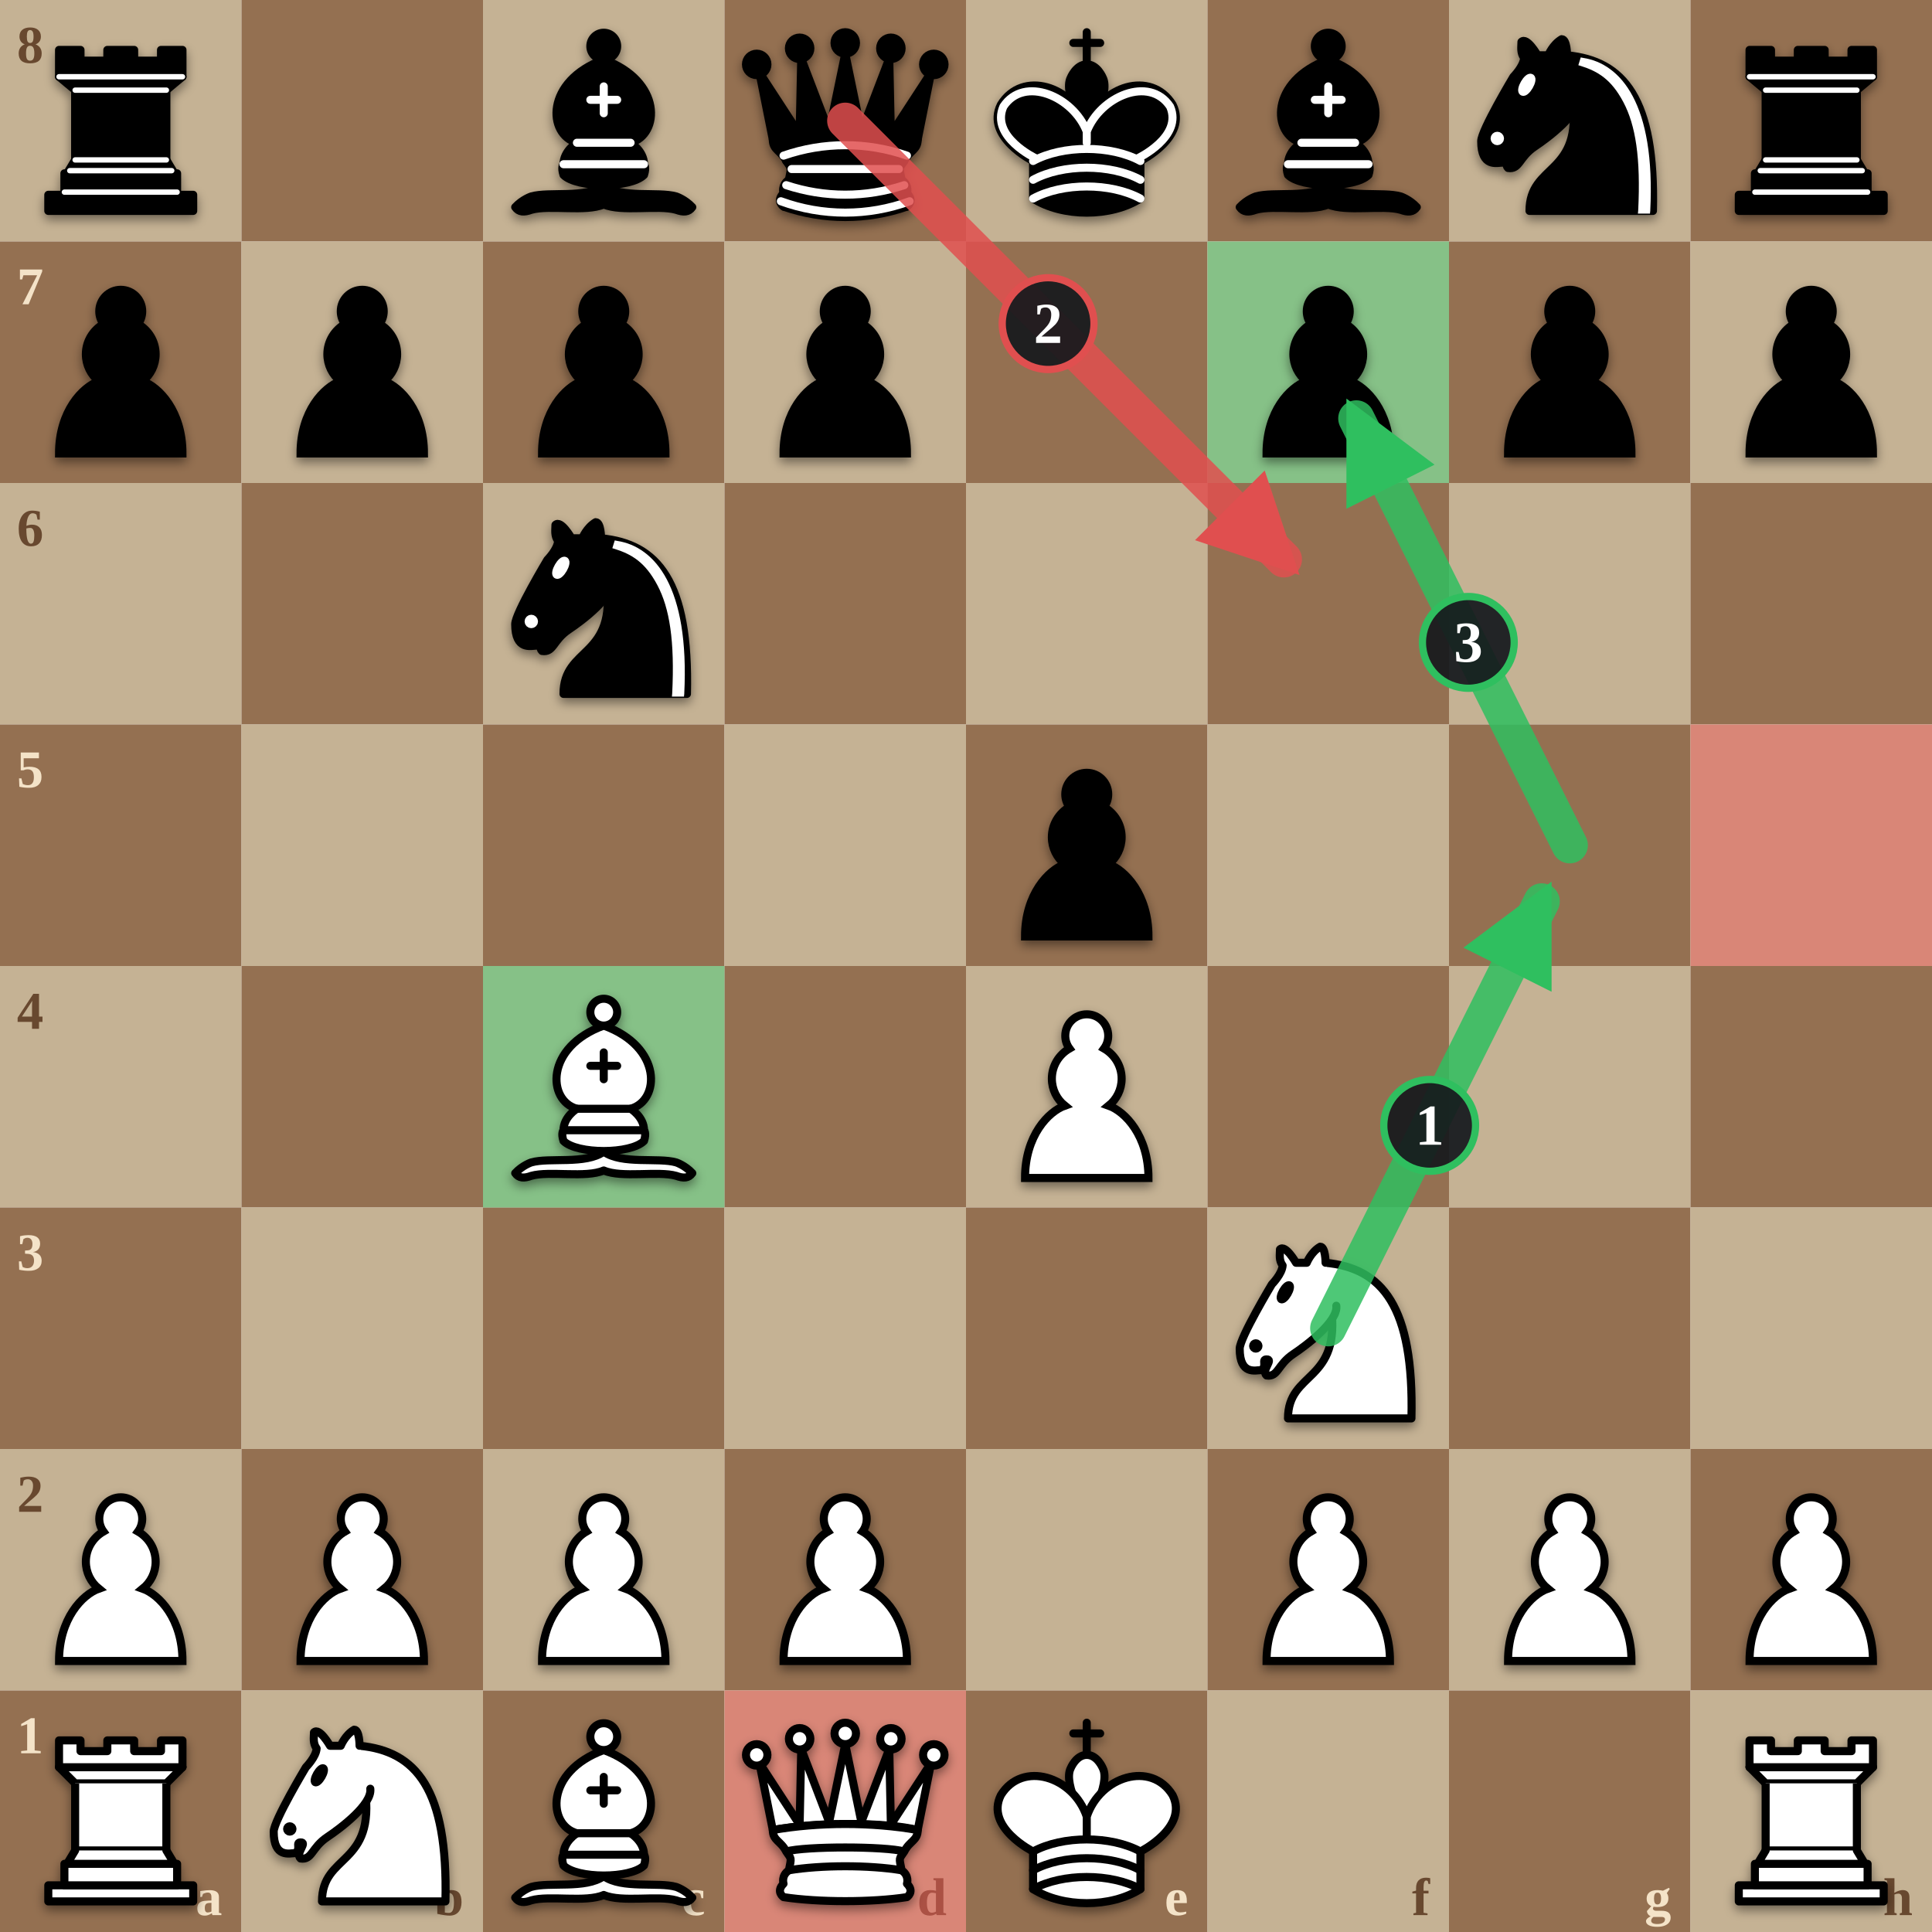
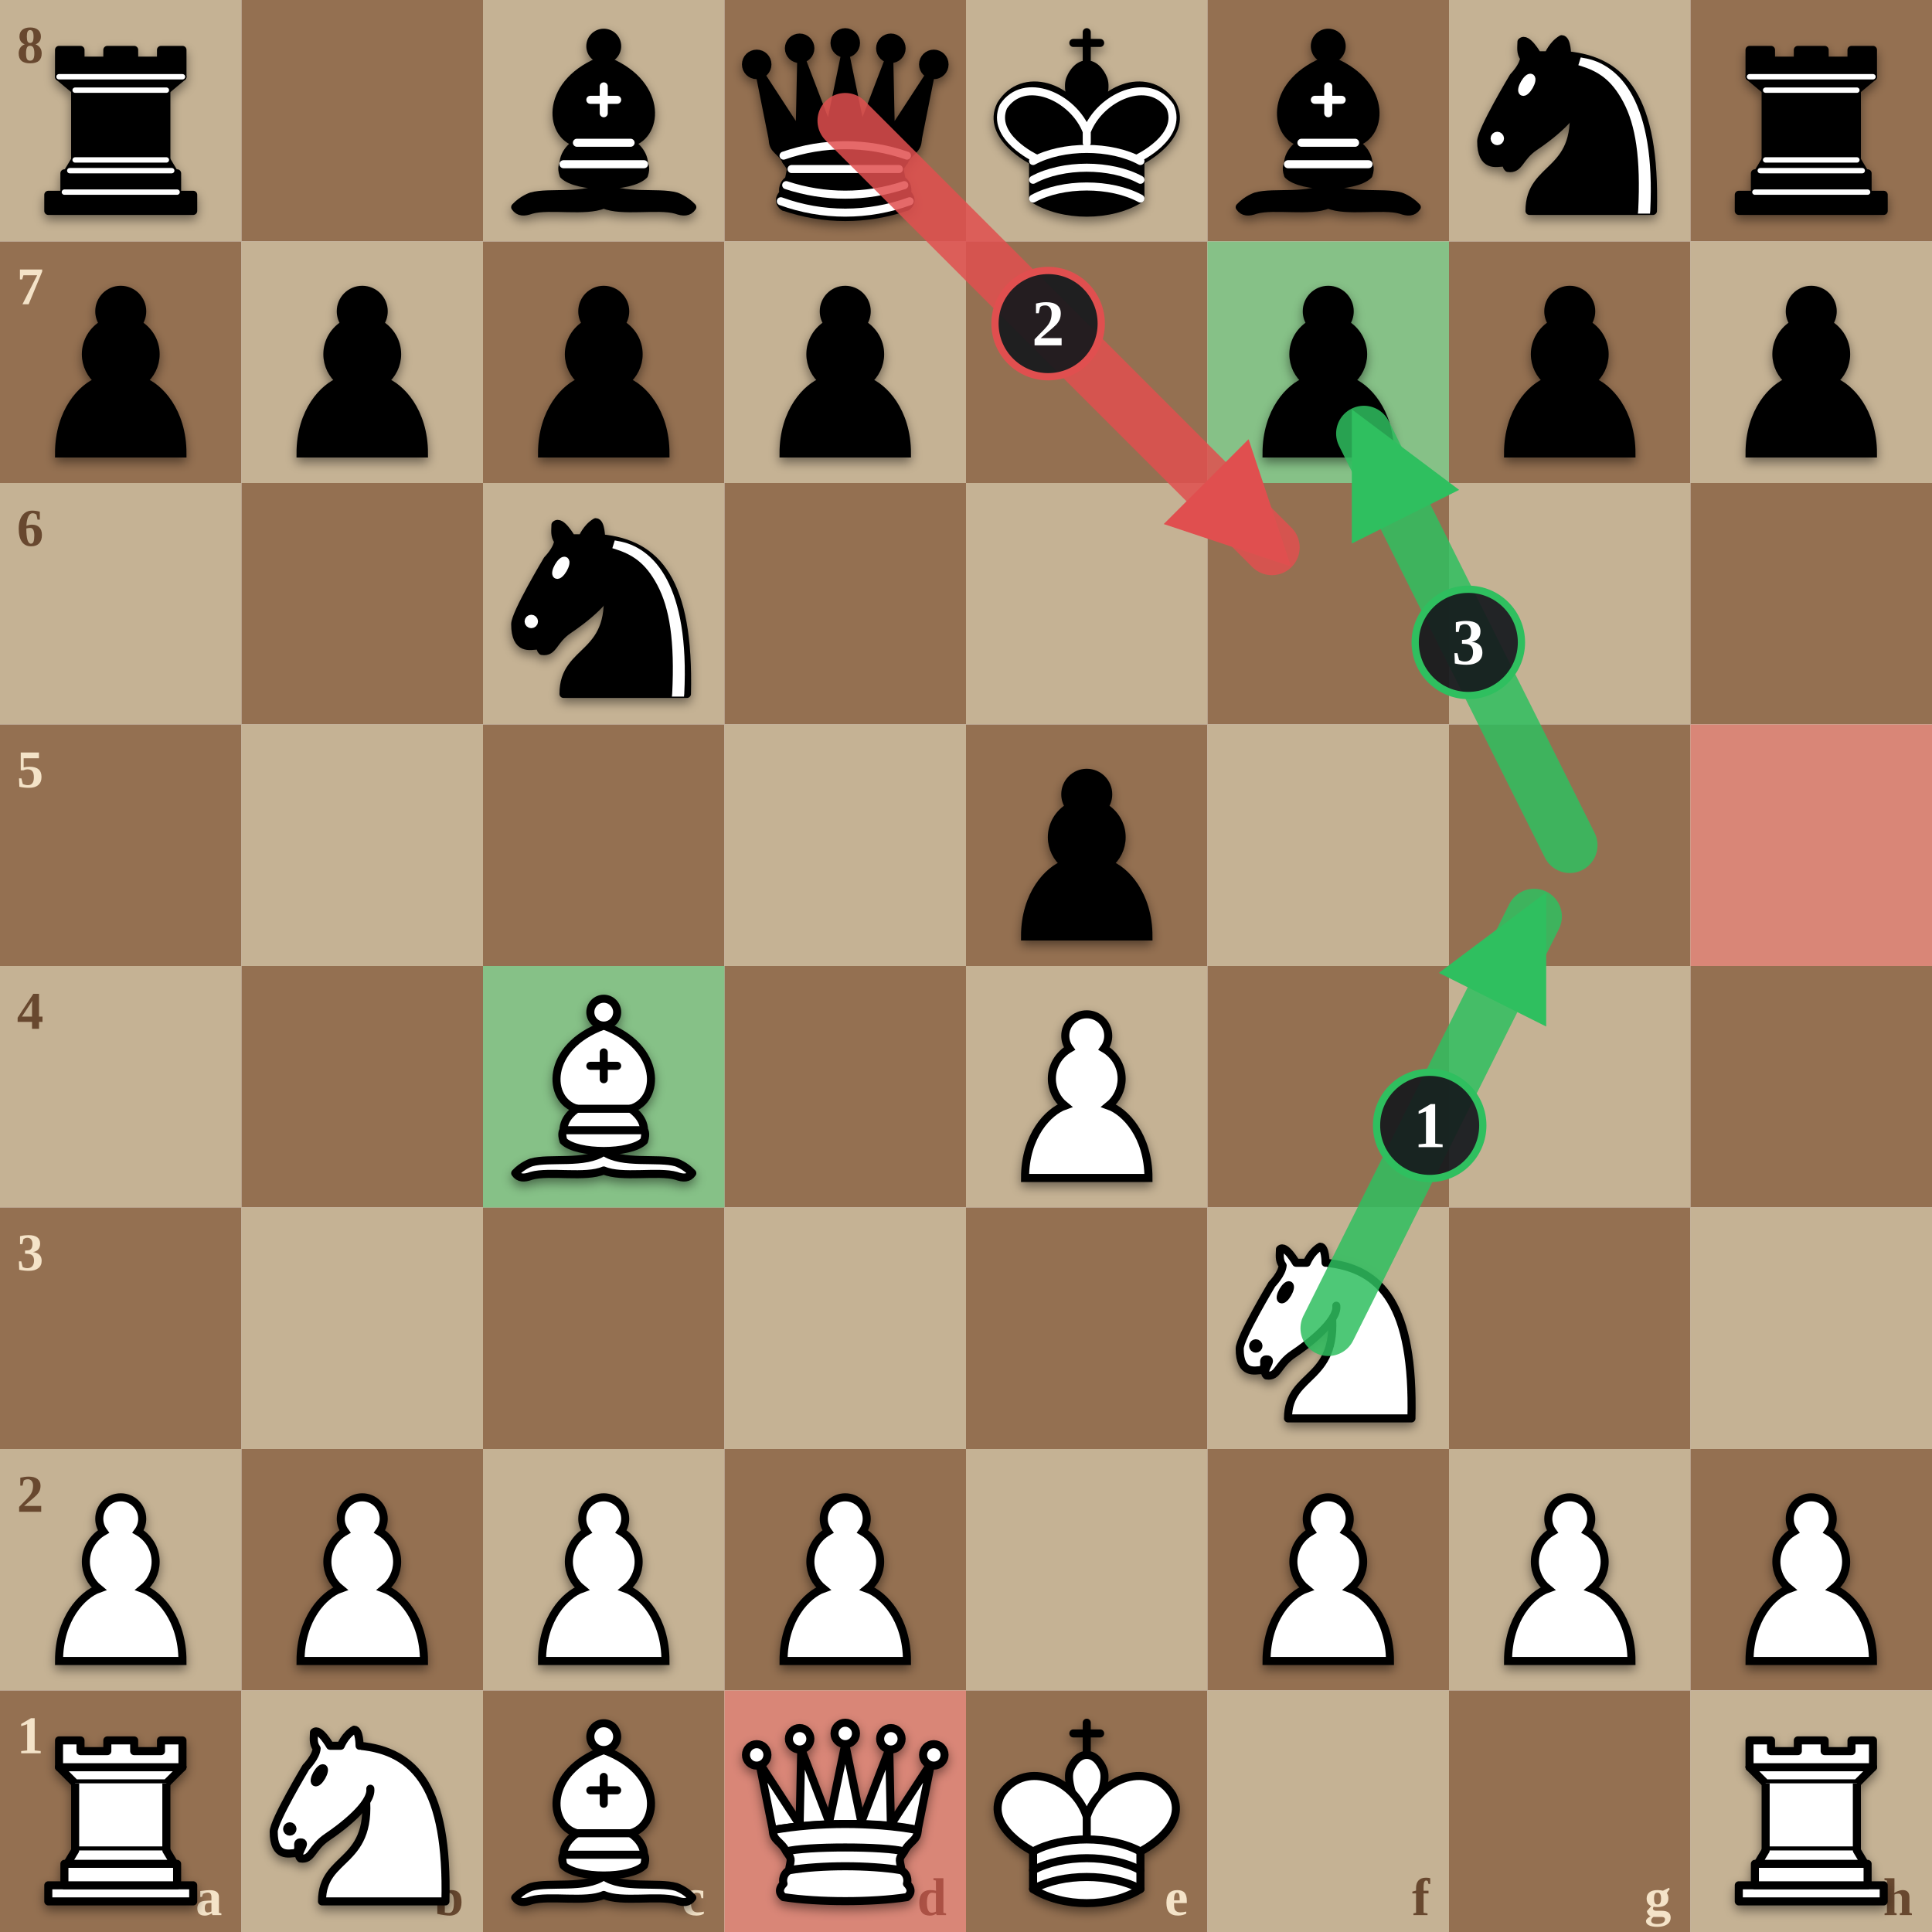
<svg xmlns="http://www.w3.org/2000/svg" viewBox="0 0 800 800" class="board-svg">
  <defs>
    <symbol id="pwk" viewBox="0 0 45 45">
      <g fill="none" fill-rule="evenodd" stroke="#000" stroke-linecap="round" stroke-linejoin="round" stroke-width="1.5">
        <path stroke-linejoin="miter" d="M22.5 11.63V6M20 8h5" />
        <path fill="#fff" stroke-linecap="butt" stroke-linejoin="miter" d="M22.5 25s4.5-7.5 3-10.5c0 0-1-2.5-3-2.5s-3 2.5-3 2.5c-1.5 3 3 10.5 3 10.5" />
        <path fill="#fff" d="M12.5 37c5.5 3.5 14.5 3.5 20 0v-7s9-4.5 6-10.5c-4-6.5-13.5-3.5-16 4V27v-3.5c-2.5-7.5-12-10.5-16-4-3 6 6 10.5 6 10.5v7" />
        <path d="M12.5 30c5.5-3 14.5-3 20 0m-20 3.5c5.5-3 14.5-3 20 0m-20 3.5c5.5-3 14.5-3 20 0" />
      </g>
    </symbol>
    <symbol id="pwq" viewBox="0 0 45 45">
      <g style="fill:#ffffff;stroke:#000000;stroke-width:1.5;stroke-linejoin:round">
        <path d="M 9,26 C 17.5,24.5 30,24.5 36,26 L 38.5,13.5 L 31,25 L 30.7,10.9 L 25.5,24.5 L 22.5,10 L 19.5,24.5 L 14.3,10.9 L 14,25 L 6.5,13.5 L 9,26 z" />
        <path d="M 9,26 C 9,28 10.5,28 11.5,30 C 12.5,31.5 12.5,31 12,33.5 C 10.5,34.5 11,36 11,36 C 9.5,37.5 11,38.5 11,38.5 C 17.5,39.5 27.5,39.5 34,38.5 C 34,38.5 35.5,37.5 34,36 C 34,36 34.5,34.5 33,33.5 C 32.5,31 32.5,31.5 33.5,30 C 34.5,28 36,28 36,26 C 27.5,24.5 17.5,24.5 9,26 z" />
        <path d="M 11.5,30 C 15,29 30,29 33.5,30" style="fill:none" />
        <path d="M 12,33.5 C 18,32.5 27,32.5 33,33.5" style="fill:none" />
        <circle cx="6" cy="12" r="2" />
        <circle cx="14" cy="9" r="2" />
        <circle cx="22.5" cy="8" r="2" />
        <circle cx="31" cy="9" r="2" />
        <circle cx="39" cy="12" r="2" />
      </g>
    </symbol>
    <symbol id="pwr" viewBox="0 0 45 45">
      <g style="opacity:1; fill:#ffffff; fill-opacity:1; fill-rule:evenodd; stroke:#000000; stroke-width:1.5; stroke-linecap:round;stroke-linejoin:round;stroke-miterlimit:4; stroke-dasharray:none; stroke-opacity:1;" transform="translate(0,0.3)">
        <path d="M 9,39 L 36,39 L 36,36 L 9,36 L 9,39 z " style="stroke-linecap:butt;" />
        <path d="M 12,36 L 12,32 L 33,32 L 33,36 L 12,36 z " style="stroke-linecap:butt;" />
        <path d="M 11,14 L 11,9 L 15,9 L 15,11 L 20,11 L 20,9 L 25,9 L 25,11 L 30,11 L 30,9 L 34,9 L 34,14" style="stroke-linecap:butt;" />
        <path d="M 34,14 L 31,17 L 14,17 L 11,14" />
        <path d="M 31,17 L 31,29.5 L 14,29.5 L 14,17" style="stroke-linecap:butt; stroke-linejoin:miter;" />
        <path d="M 31,29.5 L 32.5,32 L 12.5,32 L 14,29.5" />
        <path d="M 11,14 L 34,14" style="fill:none; stroke:#000000; stroke-linejoin:miter;" />
      </g>
    </symbol>
    <symbol id="pwb" viewBox="0 0 45 45">
      <g style="opacity:1; fill:none; fill-rule:evenodd; fill-opacity:1; stroke:#000000; stroke-width:1.5; stroke-linecap:round; stroke-linejoin:round; stroke-miterlimit:4; stroke-dasharray:none; stroke-opacity:1;" transform="translate(0,0.6)">
        <g style="fill:#ffffff; stroke:#000000; stroke-linecap:butt;">
          <path d="M 9,36 C 12.39,35.03 19.11,36.43 22.5,34 C 25.89,36.43 32.61,35.03 36,36 C 36,36 37.65,36.54 39,38 C 38.32,38.97 37.35,38.99 36,38.5 C 32.61,37.53 25.89,38.96 22.5,37.5 C 19.11,38.96 12.39,37.53 9,38.5 C 7.65,38.99 6.68,38.97 6,38 C 7.35,36.54 9,36 9,36 z" />
          <path d="M 15,32 C 17.5,34.5 27.5,34.5 30,32 C 30.5,30.5 30,30 30,30 C 30,27.5 27.5,26 27.5,26 C 33,24.5 33.5,14.5 22.5,10.5 C 11.5,14.5 12,24.5 17.5,26 C 17.5,26 15,27.5 15,30 C 15,30 14.5,30.5 15,32 z" />
          <path d="M 25 8 A 2.5 2.5 0 1 1  20,8 A 2.5 2.5 0 1 1  25 8 z" />
        </g>
        <path d="M 17.5,26 L 27.5,26 M 15,30 L 30,30 M 22.5,15.5 L 22.5,20.5 M 20,18 L 25,18" style="fill:none; stroke:#000000; stroke-linejoin:miter;" />
      </g>
    </symbol>
    <symbol id="pwn" viewBox="0 0 45 45">
      <g style="opacity:1; fill:none; fill-opacity:1; fill-rule:evenodd; stroke:#000000; stroke-width:1.5; stroke-linecap:round;stroke-linejoin:round;stroke-miterlimit:4; stroke-dasharray:none; stroke-opacity:1;" transform="translate(0,0.3)">
        <path d="M 22,10 C 32.5,11 38.5,18 38,39 L 15,39 C 15,30 25,32.5 23,18" style="fill:#ffffff; stroke:#000000;" />
        <path d="M 24,18 C 24.38,20.91 18.45,25.37 16,27 C 13,29 13.18,31.34 11,31 C 9.958,30.06 12.41,27.96 11,28 C 10,28 11.19,29.23 10,30 C 9,30 5.997,31 6,26 C 6,24 12,14 12,14 C 12,14 13.89,12.1 14,10.5 C 13.27,9.506 13.5,8.5 13.5,7.5 C 14.5,6.5 16.5,10 16.5,10 L 18.5,10 C 18.5,10 19.28,8.008 21,7 C 22,7 22,10 22,10" style="fill:#ffffff; stroke:#000000;" />
        <path d="M 9.5 25.5 A 0.5 0.5 0 1 1 8.5,25.5 A 0.5 0.5 0 1 1 9.5 25.5 z" style="fill:#000000; stroke:#000000;" />
        <path d="M 15 15.5 A 0.5 1.5 0 1 1  14,15.5 A 0.5 1.5 0 1 1  15 15.5 z" transform="matrix(0.866,0.5,-0.5,0.866,9.693,-5.173)" style="fill:#000000; stroke:#000000;" />
      </g>
    </symbol>
    <symbol id="pwp" viewBox="0 0 45 45">
      <path d="m 22.5,9 c -2.21,0 -4,1.79 -4,4 0,0.89 0.29,1.71 0.78,2.38 C 17.33,16.5 16,18.59 16,21 c 0,2.03 0.94,3.84 2.41,5.03 C 15.41,27.09 11,31.58 11,39.5 H 34 C 34,31.58 29.59,27.09 26.59,26.03 28.06,24.84 29,23.03 29,21 29,18.59 27.67,16.5 25.72,15.38 26.21,14.71 26.5,13.89 26.5,13 c 0,-2.21 -1.79,-4 -4,-4 z" style="opacity:1; fill:#ffffff; fill-opacity:1; fill-rule:nonzero; stroke:#000000; stroke-width:1.5; stroke-linecap:round; stroke-linejoin:miter; stroke-miterlimit:4; stroke-dasharray:none; stroke-opacity:1;" />
    </symbol>
    <symbol id="pbk" viewBox="0 0 45 45">
      <g style="fill:none; fill-opacity:1; fill-rule:evenodd; stroke:#000000; stroke-width:1.5; stroke-linecap:round;stroke-linejoin:round;stroke-miterlimit:4; stroke-dasharray:none; stroke-opacity:1;">
        <path d="M 22.5,11.63 L 22.5,6" style="fill:none; stroke:#000000; stroke-linejoin:miter;" id="path6570" />
        <path d="M 22.5,25 C 22.5,25 27,17.5 25.5,14.5 C 25.5,14.5 24.5,12 22.5,12 C 20.5,12 19.5,14.5 19.5,14.5 C 18,17.5 22.5,25 22.5,25" style="fill:#000000;fill-opacity:1; stroke-linecap:butt; stroke-linejoin:miter;" />
        <path d="M 12.5,37 C 18,40.5 27,40.5 32.5,37 L 32.5,30 C 32.5,30 41.5,25.5 38.5,19.5 C 34.5,13 25,16 22.5,23.5 L 22.5,27 L 22.5,23.5 C 20,16 10.5,13 6.5,19.5 C 3.5,25.5 12.5,30 12.5,30 L 12.5,37" style="fill:#000000; stroke:#000000;" />
        <path d="M 20,8 L 25,8" style="fill:none; stroke:#000000; stroke-linejoin:miter;" />
        <path d="M 32,29.5 C 32,29.5 40.5,25.5 38.03,19.85 C 34.15,14 25,18 22.5,24.5 L 22.5,26.6 L 22.5,24.5 C 20,18 10.85,14 6.97,19.85 C 4.5,25.5 13,29.5 13,29.5" style="fill:none; stroke:#ffffff;" />
        <path d="M 12.5,30 C 18,27 27,27 32.5,30 M 12.5,33.5 C 18,30.5 27,30.5 32.5,33.5 M 12.5,37 C 18,34 27,34 32.5,37" style="fill:none; stroke:#ffffff;" />
      </g>
    </symbol>
    <symbol id="pbq" viewBox="0 0 45 45">
      <g style="fill:#000000;stroke:#000000;stroke-width:1.5; stroke-linecap:round;stroke-linejoin:round">
        <path d="M 9,26 C 17.5,24.5 30,24.5 36,26 L 38.5,13.5 L 31,25 L 30.7,10.9 L 25.5,24.5 L 22.5,10 L 19.5,24.5 L 14.3,10.9 L 14,25 L 6.5,13.5 L 9,26 z" style="stroke-linecap:butt;fill:#000000" />
        <path d="m 9,26 c 0,2 1.5,2 2.5,4 1,1.5 1,1 0.5,3.5 -1.5,1 -1,2.5 -1,2.5 -1.5,1.5 0,2.5 0,2.5 6.5,1 16.5,1 23,0 0,0 1.5,-1 0,-2.5 0,0 0.5,-1.5 -1,-2.5 -0.5,-2.5 -0.5,-2 0.5,-3.5 1,-2 2.5,-2 2.5,-4 -8.5,-1.5 -18.5,-1.5 -27,0 z" />
        <path d="M 11.5,30 C 15,29 30,29 33.5,30" />
        <path d="m 12,33.5 c 6,-1 15,-1 21,0" />
        <circle cx="6" cy="12" r="2" />
        <circle cx="14" cy="9" r="2" />
        <circle cx="22.5" cy="8" r="2" />
        <circle cx="31" cy="9" r="2" />
        <circle cx="39" cy="12" r="2" />
        <path d="M 11,38.5 A 35,35 1 0 0 34,38.5" style="fill:none; stroke:#000000;stroke-linecap:butt;" />
        <g style="fill:none; stroke:#ffffff;">
          <path d="M 11,29 A 35,35 1 0 1 34,29" />
          <path d="M 12.5,31.5 L 32.5,31.5" />
          <path d="M 11.5,34.5 A 35,35 1 0 0 33.5,34.5" />
          <path d="M 10.5,37.5 A 35,35 1 0 0 34.5,37.5" />
        </g>
      </g>
    </symbol>
    <symbol id="pbr" viewBox="0 0 45 45">
      <g style="opacity:1; fill:#000000; fill-opacity:1; fill-rule:evenodd; stroke:#000000; stroke-width:1.5; stroke-linecap:round;stroke-linejoin:round;stroke-miterlimit:4; stroke-dasharray:none; stroke-opacity:1;" transform="translate(0,0.3)">
        <path d="M 9,39 L 36,39 L 36,36 L 9,36 L 9,39 z " style="stroke-linecap:butt;" />
        <path d="M 12.5,32 L 14,29.5 L 31,29.5 L 32.5,32 L 12.5,32 z " style="stroke-linecap:butt;" />
        <path d="M 12,36 L 12,32 L 33,32 L 33,36 L 12,36 z " style="stroke-linecap:butt;" />
        <path d="M 14,29.5 L 14,16.5 L 31,16.5 L 31,29.5 L 14,29.5 z " style="stroke-linecap:butt;stroke-linejoin:miter;" />
        <path d="M 14,16.5 L 11,14 L 34,14 L 31,16.5 L 14,16.5 z " style="stroke-linecap:butt;" />
        <path d="M 11,14 L 11,9 L 15,9 L 15,11 L 20,11 L 20,9 L 25,9 L 25,11 L 30,11 L 30,9 L 34,9 L 34,14 L 11,14 z " style="stroke-linecap:butt;" />
        <path d="M 12,35.5 L 33,35.5 L 33,35.5" style="fill:none; stroke:#ffffff; stroke-width:1; stroke-linejoin:miter;" />
        <path d="M 13,31.5 L 32,31.5" style="fill:none; stroke:#ffffff; stroke-width:1; stroke-linejoin:miter;" />
        <path d="M 14,29.5 L 31,29.5" style="fill:none; stroke:#ffffff; stroke-width:1; stroke-linejoin:miter;" />
        <path d="M 14,16.5 L 31,16.5" style="fill:none; stroke:#ffffff; stroke-width:1; stroke-linejoin:miter;" />
        <path d="M 11,14 L 34,14" style="fill:none; stroke:#ffffff; stroke-width:1; stroke-linejoin:miter;" />
      </g>
    </symbol>
    <symbol id="pbb" viewBox="0 0 45 45">
      <g style="opacity:1; fill:none; fill-rule:evenodd; fill-opacity:1; stroke:#000000; stroke-width:1.5; stroke-linecap:round; stroke-linejoin:round; stroke-miterlimit:4; stroke-dasharray:none; stroke-opacity:1;" transform="translate(0,0.6)">
        <g style="fill:#000000; stroke:#000000; stroke-linecap:butt;">
          <path d="M 9,36 C 12.39,35.03 19.11,36.43 22.5,34 C 25.89,36.43 32.61,35.03 36,36 C 36,36 37.65,36.54 39,38 C 38.32,38.97 37.35,38.99 36,38.5 C 32.61,37.53 25.89,38.96 22.5,37.5 C 19.11,38.96 12.39,37.53 9,38.5 C 7.65,38.99 6.68,38.97 6,38 C 7.35,36.54 9,36 9,36 z" />
          <path d="M 15,32 C 17.5,34.5 27.5,34.5 30,32 C 30.5,30.5 30,30 30,30 C 30,27.5 27.5,26 27.5,26 C 33,24.5 33.5,14.5 22.5,10.5 C 11.5,14.5 12,24.5 17.5,26 C 17.5,26 15,27.5 15,30 C 15,30 14.5,30.5 15,32 z" />
          <path d="M 25 8 A 2.5 2.5 0 1 1  20,8 A 2.5 2.5 0 1 1  25 8 z" />
        </g>
        <path d="M 17.5,26 L 27.5,26 M 15,30 L 30,30 M 22.5,15.5 L 22.5,20.5 M 20,18 L 25,18" style="fill:none; stroke:#ffffff; stroke-linejoin:miter;" />
      </g>
    </symbol>
    <symbol id="pbn" viewBox="0 0 45 45">
      <g style="opacity:1; fill:none; fill-opacity:1; fill-rule:evenodd; stroke:#000000; stroke-width:1.5; stroke-linecap:round;stroke-linejoin:round;stroke-miterlimit:4; stroke-dasharray:none; stroke-opacity:1;" transform="translate(0,0.3)">
        <path d="M 22,10 C 32.5,11 38.5,18 38,39 L 15,39 C 15,30 25,32.5 23,18" style="fill:#000000; stroke:#000000;" />
        <path d="M 24,18 C 24.38,20.91 18.45,25.37 16,27 C 13,29 13.18,31.34 11,31 C 9.958,30.06 12.41,27.96 11,28 C 10,28 11.19,29.23 10,30 C 9,30 5.997,31 6,26 C 6,24 12,14 12,14 C 12,14 13.89,12.1 14,10.5 C 13.27,9.506 13.5,8.5 13.5,7.5 C 14.5,6.5 16.5,10 16.5,10 L 18.5,10 C 18.5,10 19.28,8.008 21,7 C 22,7 22,10 22,10" style="fill:#000000; stroke:#000000;" />
        <path d="M 9.5 25.5 A 0.5 0.5 0 1 1 8.5,25.5 A 0.5 0.5 0 1 1 9.5 25.5 z" style="fill:#ffffff; stroke:#ffffff;" />
        <path d="M 15 15.5 A 0.5 1.5 0 1 1  14,15.5 A 0.5 1.5 0 1 1  15 15.5 z" transform="matrix(0.866,0.5,-0.5,0.866,9.693,-5.173)" style="fill:#ffffff; stroke:#ffffff;" />
        <path d="M 24.55,10.4 L 24.1,11.85 L 24.6,12 C 27.75,13 30.25,14.49 32.5,18.75 C 34.75,23.01 35.75,29.06 35.25,39 L 35.2,39.5 L 37.45,39.5 L 37.5,39 C 38,28.94 36.62,22.15 34.25,17.66 C 31.88,13.17 28.46,11.02 25.06,10.5 L 24.55,10.4 z " style="fill:#ffffff; stroke:none;" />
      </g>
    </symbol>
    <symbol id="pbp" viewBox="0 0 45 45">
      <path d="m 22.5,9 c -2.21,0 -4,1.79 -4,4 0,0.89 0.29,1.71 0.78,2.38 C 17.33,16.5 16,18.59 16,21 c 0,2.03 0.94,3.84 2.41,5.03 C 15.41,27.09 11,31.58 11,39.5 H 34 C 34,31.58 29.59,27.09 26.59,26.03 28.06,24.84 29,23.03 29,21 29,18.59 27.67,16.5 25.72,15.38 26.21,14.71 26.5,13.89 26.5,13 c 0,-2.21 -1.79,-4 -4,-4 z" style="opacity:1; fill:#000000; fill-opacity:1; fill-rule:nonzero; stroke:#000000; stroke-width:1.5; stroke-linecap:round; stroke-linejoin:miter; stroke-miterlimit:4; stroke-dasharray:none; stroke-opacity:1;" />
    </symbol>
  </defs>
  <g class="sq-layer">
-     <rect x="0" y="0" width="100" height="100" fill="#c5b294" />
+     <rect x="0" y="0" width="100" height="100" fill="#c5b294" fill-opacity="1" />
    <text x="7" y="26" font-size="22" font-weight="700" fill="#68482f" class="coord">8</text>
-     <rect x="100" y="0" width="100" height="100" fill="#947051" />
-     <rect x="200" y="0" width="100" height="100" fill="#c5b294" />
-     <rect x="300" y="0" width="100" height="100" fill="#947051" />
-     <rect x="400" y="0" width="100" height="100" fill="#c5b294" />
-     <rect x="500" y="0" width="100" height="100" fill="#947051" />
-     <rect x="600" y="0" width="100" height="100" fill="#c5b294" />
-     <rect x="700" y="0" width="100" height="100" fill="#947051" />
-     <rect x="0" y="100" width="100" height="100" fill="#947051" />
+     <rect x="100" y="0" width="100" height="100" fill="#947051" fill-opacity="1" />
+     <rect x="200" y="0" width="100" height="100" fill="#c5b294" fill-opacity="1" />
+     <rect x="300" y="0" width="100" height="100" fill="#947051" fill-opacity="1" />
+     <rect x="400" y="0" width="100" height="100" fill="#c5b294" fill-opacity="1" />
+     <rect x="500" y="0" width="100" height="100" fill="#947051" fill-opacity="1" />
+     <rect x="600" y="0" width="100" height="100" fill="#c5b294" fill-opacity="1" />
+     <rect x="700" y="0" width="100" height="100" fill="#947051" fill-opacity="1" />
+     <rect x="0" y="100" width="100" height="100" fill="#947051" fill-opacity="1" />
    <text x="7" y="126" font-size="22" font-weight="700" fill="#f4e3c8" class="coord">7</text>
-     <rect x="100" y="100" width="100" height="100" fill="#c5b294" />
-     <rect x="200" y="100" width="100" height="100" fill="#947051" />
-     <rect x="300" y="100" width="100" height="100" fill="#c5b294" />
-     <rect x="400" y="100" width="100" height="100" fill="#947051" />
-     <rect x="500" y="100" width="100" height="100" fill="#c5b294" />
-     <rect x="600" y="100" width="100" height="100" fill="#947051" />
-     <rect x="700" y="100" width="100" height="100" fill="#c5b294" />
-     <rect x="0" y="200" width="100" height="100" fill="#c5b294" />
+     <rect x="100" y="100" width="100" height="100" fill="#c5b294" fill-opacity="1" />
+     <rect x="200" y="100" width="100" height="100" fill="#947051" fill-opacity="1" />
+     <rect x="300" y="100" width="100" height="100" fill="#c5b294" fill-opacity="1" />
+     <rect x="400" y="100" width="100" height="100" fill="#947051" fill-opacity="1" />
+     <rect x="500" y="100" width="100" height="100" fill="#c5b294" fill-opacity="1" />
+     <rect x="600" y="100" width="100" height="100" fill="#947051" fill-opacity="1" />
+     <rect x="700" y="100" width="100" height="100" fill="#c5b294" fill-opacity="1" />
+     <rect x="0" y="200" width="100" height="100" fill="#c5b294" fill-opacity="1" />
    <text x="7" y="226" font-size="22" font-weight="700" fill="#68482f" class="coord">6</text>
-     <rect x="100" y="200" width="100" height="100" fill="#947051" />
-     <rect x="200" y="200" width="100" height="100" fill="#c5b294" />
-     <rect x="300" y="200" width="100" height="100" fill="#947051" />
-     <rect x="400" y="200" width="100" height="100" fill="#c5b294" />
-     <rect x="500" y="200" width="100" height="100" fill="#947051" />
-     <rect x="600" y="200" width="100" height="100" fill="#c5b294" />
-     <rect x="700" y="200" width="100" height="100" fill="#947051" />
-     <rect x="0" y="300" width="100" height="100" fill="#947051" />
+     <rect x="100" y="200" width="100" height="100" fill="#947051" fill-opacity="1" />
+     <rect x="200" y="200" width="100" height="100" fill="#c5b294" fill-opacity="1" />
+     <rect x="300" y="200" width="100" height="100" fill="#947051" fill-opacity="1" />
+     <rect x="400" y="200" width="100" height="100" fill="#c5b294" fill-opacity="1" />
+     <rect x="500" y="200" width="100" height="100" fill="#947051" fill-opacity="1" />
+     <rect x="600" y="200" width="100" height="100" fill="#c5b294" fill-opacity="1" />
+     <rect x="700" y="200" width="100" height="100" fill="#947051" fill-opacity="1" />
+     <rect x="0" y="300" width="100" height="100" fill="#947051" fill-opacity="1" />
    <text x="7" y="326" font-size="22" font-weight="700" fill="#f4e3c8" class="coord">5</text>
-     <rect x="100" y="300" width="100" height="100" fill="#c5b294" />
-     <rect x="200" y="300" width="100" height="100" fill="#947051" />
-     <rect x="300" y="300" width="100" height="100" fill="#c5b294" />
-     <rect x="400" y="300" width="100" height="100" fill="#947051" />
-     <rect x="500" y="300" width="100" height="100" fill="#c5b294" />
-     <rect x="600" y="300" width="100" height="100" fill="#947051" />
-     <rect x="700" y="300" width="100" height="100" fill="#c5b294" />
-     <rect x="0" y="400" width="100" height="100" fill="#c5b294" />
+     <rect x="100" y="300" width="100" height="100" fill="#c5b294" fill-opacity="1" />
+     <rect x="200" y="300" width="100" height="100" fill="#947051" fill-opacity="1" />
+     <rect x="300" y="300" width="100" height="100" fill="#c5b294" fill-opacity="1" />
+     <rect x="400" y="300" width="100" height="100" fill="#947051" fill-opacity="1" />
+     <rect x="500" y="300" width="100" height="100" fill="#c5b294" fill-opacity="1" />
+     <rect x="600" y="300" width="100" height="100" fill="#947051" fill-opacity="1" />
+     <rect x="700" y="300" width="100" height="100" fill="#c5b294" fill-opacity="1" />
+     <rect x="0" y="400" width="100" height="100" fill="#c5b294" fill-opacity="1" />
    <text x="7" y="426" font-size="22" font-weight="700" fill="#68482f" class="coord">4</text>
-     <rect x="100" y="400" width="100" height="100" fill="#947051" />
-     <rect x="200" y="400" width="100" height="100" fill="#c5b294" />
-     <rect x="300" y="400" width="100" height="100" fill="#947051" />
-     <rect x="400" y="400" width="100" height="100" fill="#c5b294" />
-     <rect x="500" y="400" width="100" height="100" fill="#947051" />
-     <rect x="600" y="400" width="100" height="100" fill="#c5b294" />
-     <rect x="700" y="400" width="100" height="100" fill="#947051" />
-     <rect x="0" y="500" width="100" height="100" fill="#947051" />
+     <rect x="100" y="400" width="100" height="100" fill="#947051" fill-opacity="1" />
+     <rect x="200" y="400" width="100" height="100" fill="#c5b294" fill-opacity="1" />
+     <rect x="300" y="400" width="100" height="100" fill="#947051" fill-opacity="1" />
+     <rect x="400" y="400" width="100" height="100" fill="#c5b294" fill-opacity="1" />
+     <rect x="500" y="400" width="100" height="100" fill="#947051" fill-opacity="1" />
+     <rect x="600" y="400" width="100" height="100" fill="#c5b294" fill-opacity="1" />
+     <rect x="700" y="400" width="100" height="100" fill="#947051" fill-opacity="1" />
+     <rect x="0" y="500" width="100" height="100" fill="#947051" fill-opacity="1" />
    <text x="7" y="526" font-size="22" font-weight="700" fill="#f4e3c8" class="coord">3</text>
-     <rect x="100" y="500" width="100" height="100" fill="#c5b294" />
-     <rect x="200" y="500" width="100" height="100" fill="#947051" />
-     <rect x="300" y="500" width="100" height="100" fill="#c5b294" />
-     <rect x="400" y="500" width="100" height="100" fill="#947051" />
-     <rect x="500" y="500" width="100" height="100" fill="#c5b294" />
-     <rect x="600" y="500" width="100" height="100" fill="#947051" />
-     <rect x="700" y="500" width="100" height="100" fill="#c5b294" />
-     <rect x="0" y="600" width="100" height="100" fill="#c5b294" />
+     <rect x="100" y="500" width="100" height="100" fill="#c5b294" fill-opacity="1" />
+     <rect x="200" y="500" width="100" height="100" fill="#947051" fill-opacity="1" />
+     <rect x="300" y="500" width="100" height="100" fill="#c5b294" fill-opacity="1" />
+     <rect x="400" y="500" width="100" height="100" fill="#947051" fill-opacity="1" />
+     <rect x="500" y="500" width="100" height="100" fill="#c5b294" fill-opacity="1" />
+     <rect x="600" y="500" width="100" height="100" fill="#947051" fill-opacity="1" />
+     <rect x="700" y="500" width="100" height="100" fill="#c5b294" fill-opacity="1" />
+     <rect x="0" y="600" width="100" height="100" fill="#c5b294" fill-opacity="1" />
    <text x="7" y="626" font-size="22" font-weight="700" fill="#68482f" class="coord">2</text>
-     <rect x="100" y="600" width="100" height="100" fill="#947051" />
-     <rect x="200" y="600" width="100" height="100" fill="#c5b294" />
-     <rect x="300" y="600" width="100" height="100" fill="#947051" />
-     <rect x="400" y="600" width="100" height="100" fill="#c5b294" />
-     <rect x="500" y="600" width="100" height="100" fill="#947051" />
-     <rect x="600" y="600" width="100" height="100" fill="#c5b294" />
-     <rect x="700" y="600" width="100" height="100" fill="#947051" />
-     <rect x="0" y="700" width="100" height="100" fill="#947051" />
+     <rect x="100" y="600" width="100" height="100" fill="#947051" fill-opacity="1" />
+     <rect x="200" y="600" width="100" height="100" fill="#c5b294" fill-opacity="1" />
+     <rect x="300" y="600" width="100" height="100" fill="#947051" fill-opacity="1" />
+     <rect x="400" y="600" width="100" height="100" fill="#c5b294" fill-opacity="1" />
+     <rect x="500" y="600" width="100" height="100" fill="#947051" fill-opacity="1" />
+     <rect x="600" y="600" width="100" height="100" fill="#c5b294" fill-opacity="1" />
+     <rect x="700" y="600" width="100" height="100" fill="#947051" fill-opacity="1" />
+     <rect x="0" y="700" width="100" height="100" fill="#947051" fill-opacity="1" />
    <text x="92" y="793" text-anchor="end" font-size="22" font-weight="700" fill="#f4e3c8" class="coord">a</text>
    <text x="7" y="726" font-size="22" font-weight="700" fill="#f4e3c8" class="coord">1</text>
-     <rect x="100" y="700" width="100" height="100" fill="#c5b294" />
+     <rect x="100" y="700" width="100" height="100" fill="#c5b294" fill-opacity="1" />
    <text x="192" y="793" text-anchor="end" font-size="22" font-weight="700" fill="#68482f" class="coord">b</text>
-     <rect x="200" y="700" width="100" height="100" fill="#947051" />
+     <rect x="200" y="700" width="100" height="100" fill="#947051" fill-opacity="1" />
    <text x="292" y="793" text-anchor="end" font-size="22" font-weight="700" fill="#f4e3c8" class="coord">c</text>
-     <rect x="300" y="700" width="100" height="100" fill="#c5b294" />
+     <rect x="300" y="700" width="100" height="100" fill="#c5b294" fill-opacity="1" />
    <text x="392" y="793" text-anchor="end" font-size="22" font-weight="700" fill="#68482f" class="coord">d</text>
-     <rect x="400" y="700" width="100" height="100" fill="#947051" />
+     <rect x="400" y="700" width="100" height="100" fill="#947051" fill-opacity="1" />
    <text x="492" y="793" text-anchor="end" font-size="22" font-weight="700" fill="#f4e3c8" class="coord">e</text>
-     <rect x="500" y="700" width="100" height="100" fill="#c5b294" />
+     <rect x="500" y="700" width="100" height="100" fill="#c5b294" fill-opacity="1" />
    <text x="592" y="793" text-anchor="end" font-size="22" font-weight="700" fill="#68482f" class="coord">f</text>
-     <rect x="600" y="700" width="100" height="100" fill="#947051" />
+     <rect x="600" y="700" width="100" height="100" fill="#947051" fill-opacity="1" />
    <text x="692" y="793" text-anchor="end" font-size="22" font-weight="700" fill="#f4e3c8" class="coord">g</text>
-     <rect x="700" y="700" width="100" height="100" fill="#c5b294" />
+     <rect x="700" y="700" width="100" height="100" fill="#c5b294" fill-opacity="1" />
    <text x="792" y="793" text-anchor="end" font-size="22" font-weight="700" fill="#68482f" class="coord">h</text>
  </g>
  <defs>
    <radialGradient id="checkGlow">
      <stop offset="0%" stop-color="#ff4d4d" stop-opacity="0.95" />
      <stop offset="100%" stop-color="#ff4d4d" stop-opacity="0" />
    </radialGradient>
    <filter id="pieceShadow" x="-20%" y="-20%" width="140%" height="140%">
      <feDropShadow dx="0" dy="2" stdDeviation="2.2" flood-color="#000" flood-opacity="0.45" />
    </filter>
  </defs>
  <g class="mark-layer">
    <rect x="200" y="400" width="100" height="100" fill="#48d17a" fill-opacity="0.5" />
    <rect x="500" y="100" width="100" height="100" fill="#48d17a" fill-opacity="0.5" />
    <rect x="300" y="700" width="100" height="100" fill="#ef5b5b" fill-opacity="0.5" />
    <rect x="700" y="300" width="100" height="100" fill="#ef5b5b" fill-opacity="0.5" />
  </g>
  <g class="piece-layer" filter="url(#pieceShadow)">
    <use href="#pbr" x="0" y="0" width="100" height="100" transform="translate(0,0)" class="pc" data-sq="a8" />
    <use href="#pbb" x="0" y="0" width="100" height="100" transform="translate(200,0)" class="pc" data-sq="c8" />
    <use href="#pbq" x="0" y="0" width="100" height="100" transform="translate(300,0)" class="pc" data-sq="d8" />
    <use href="#pbk" x="0" y="0" width="100" height="100" transform="translate(400,0)" class="pc" data-sq="e8" />
    <use href="#pbb" x="0" y="0" width="100" height="100" transform="translate(500,0)" class="pc" data-sq="f8" />
    <use href="#pbn" x="0" y="0" width="100" height="100" transform="translate(600,0)" class="pc" data-sq="g8" />
    <use href="#pbr" x="0" y="0" width="100" height="100" transform="translate(700,0)" class="pc" data-sq="h8" />
    <use href="#pbp" x="0" y="0" width="100" height="100" transform="translate(0,100)" class="pc" data-sq="a7" />
    <use href="#pbp" x="0" y="0" width="100" height="100" transform="translate(100,100)" class="pc" data-sq="b7" />
    <use href="#pbp" x="0" y="0" width="100" height="100" transform="translate(200,100)" class="pc" data-sq="c7" />
    <use href="#pbp" x="0" y="0" width="100" height="100" transform="translate(300,100)" class="pc" data-sq="d7" />
    <use href="#pbp" x="0" y="0" width="100" height="100" transform="translate(500,100)" class="pc" data-sq="f7" />
    <use href="#pbp" x="0" y="0" width="100" height="100" transform="translate(600,100)" class="pc" data-sq="g7" />
    <use href="#pbp" x="0" y="0" width="100" height="100" transform="translate(700,100)" class="pc" data-sq="h7" />
    <use href="#pbn" x="0" y="0" width="100" height="100" transform="translate(200,200)" class="pc" data-sq="c6" />
    <use href="#pbp" x="0" y="0" width="100" height="100" transform="translate(400,300)" class="pc" data-sq="e5" />
    <use href="#pwb" x="0" y="0" width="100" height="100" transform="translate(200,400)" class="pc" data-sq="c4" />
    <use href="#pwp" x="0" y="0" width="100" height="100" transform="translate(400,400)" class="pc" data-sq="e4" />
    <use href="#pwn" x="0" y="0" width="100" height="100" transform="translate(500,500)" class="pc" data-sq="f3" />
    <use href="#pwp" x="0" y="0" width="100" height="100" transform="translate(0,600)" class="pc" data-sq="a2" />
    <use href="#pwp" x="0" y="0" width="100" height="100" transform="translate(100,600)" class="pc" data-sq="b2" />
    <use href="#pwp" x="0" y="0" width="100" height="100" transform="translate(200,600)" class="pc" data-sq="c2" />
    <use href="#pwp" x="0" y="0" width="100" height="100" transform="translate(300,600)" class="pc" data-sq="d2" />
    <use href="#pwp" x="0" y="0" width="100" height="100" transform="translate(500,600)" class="pc" data-sq="f2" />
    <use href="#pwp" x="0" y="0" width="100" height="100" transform="translate(600,600)" class="pc" data-sq="g2" />
    <use href="#pwp" x="0" y="0" width="100" height="100" transform="translate(700,600)" class="pc" data-sq="h2" />
    <use href="#pwr" x="0" y="0" width="100" height="100" transform="translate(0,700)" class="pc" data-sq="a1" />
    <use href="#pwn" x="0" y="0" width="100" height="100" transform="translate(100,700)" class="pc" data-sq="b1" />
    <use href="#pwb" x="0" y="0" width="100" height="100" transform="translate(200,700)" class="pc" data-sq="c1" />
    <use href="#pwq" x="0" y="0" width="100" height="100" transform="translate(300,700)" class="pc" data-sq="d1" />
    <use href="#pwk" x="0" y="0" width="100" height="100" transform="translate(400,700)" class="pc" data-sq="e1" />
    <use href="#pwr" x="0" y="0" width="100" height="100" transform="translate(700,700)" class="pc" data-sq="h1" />
  </g>
  <g class="arrow-layer">
    <defs>
-       <marker id="ah_best" viewBox="0 0 10 10" refX="6.2" refY="5" markerWidth="3.4" markerHeight="3.4" orient="auto-start-reverse">
+       <marker id="ah_best" viewBox="0 0 10 10" refX="6.2" refY="5" markerWidth="2.7" markerHeight="2.7" orient="auto-start-reverse">
        <path d="M 0 1 L 8 5 L 0 9 z" fill="#2fbf5f" />
      </marker>
-       <marker id="ah_punish" viewBox="0 0 10 10" refX="6.2" refY="5" markerWidth="3.4" markerHeight="3.4" orient="auto-start-reverse">
+       <marker id="ah_punish" viewBox="0 0 10 10" refX="6.2" refY="5" markerWidth="2.7" markerHeight="2.7" orient="auto-start-reverse">
        <path d="M 0 1 L 8 5 L 0 9 z" fill="#e04f4f" />
      </marker>
-       <marker id="ah_my" viewBox="0 0 10 10" refX="6.2" refY="5" markerWidth="3.4" markerHeight="3.4" orient="auto-start-reverse">
+       <marker id="ah_my" viewBox="0 0 10 10" refX="6.2" refY="5" markerWidth="2.7" markerHeight="2.7" orient="auto-start-reverse">
        <path d="M 0 1 L 8 5 L 0 9 z" fill="#f0a030" />
      </marker>
-       <marker id="ah_hint" viewBox="0 0 10 10" refX="6.2" refY="5" markerWidth="3.4" markerHeight="3.4" orient="auto-start-reverse">
+       <marker id="ah_hint" viewBox="0 0 10 10" refX="6.2" refY="5" markerWidth="2.7" markerHeight="2.7" orient="auto-start-reverse">
        <path d="M 0 1 L 8 5 L 0 9 z" fill="#4a9eff" />
      </marker>
+       <marker id="ah_pin" viewBox="0 0 10 10" refX="6.2" refY="5" markerWidth="2.7" markerHeight="2.7" orient="auto-start-reverse">
+         <path d="M 0 1 L 8 5 L 0 9 z" fill="#c586f0" />
+       </marker>
+       <marker id="ah_discover" viewBox="0 0 10 10" refX="6.2" refY="5" markerWidth="2.7" markerHeight="2.7" orient="auto-start-reverse">
+         <path d="M 0 1 L 8 5 L 0 9 z" fill="#ffd93d" />
+       </marker>
+       <marker id="ah_threat" viewBox="0 0 10 10" refX="6.2" refY="5" markerWidth="2.7" markerHeight="2.7" orient="auto-start-reverse">
+         <path d="M 0 1 L 8 5 L 0 9 z" fill="#e04f4f" />
+       </marker>
+       <marker id="ah_mateThreat" viewBox="0 0 10 10" refX="6.2" refY="5" markerWidth="2.7" markerHeight="2.7" orient="auto-start-reverse">
+         <path d="M 0 1 L 8 5 L 0 9 z" fill="#ff2d55" />
+       </marker>
+       <marker id="ah_line1" viewBox="0 0 10 10" refX="6.2" refY="5" markerWidth="2.7" markerHeight="2.7" orient="auto-start-reverse">
+         <path d="M 0 1 L 8 5 L 0 9 z" fill="#2fbf5f" />
+       </marker>
+       <marker id="ah_line2" viewBox="0 0 10 10" refX="6.2" refY="5" markerWidth="2.7" markerHeight="2.7" orient="auto-start-reverse">
+         <path d="M 0 1 L 8 5 L 0 9 z" fill="#7fc96b" />
+       </marker>
+       <marker id="ah_line3" viewBox="0 0 10 10" refX="6.2" refY="5" markerWidth="2.7" markerHeight="2.7" orient="auto-start-reverse">
+         <path d="M 0 1 L 8 5 L 0 9 z" fill="#d2c452" />
+       </marker>
+       <marker id="ah_line4" viewBox="0 0 10 10" refX="6.2" refY="5" markerWidth="2.7" markerHeight="2.7" orient="auto-start-reverse">
+         <path d="M 0 1 L 8 5 L 0 9 z" fill="#d99a4e" />
+       </marker>
+       <marker id="ah_line5" viewBox="0 0 10 10" refX="6.2" refY="5" markerWidth="2.7" markerHeight="2.7" orient="auto-start-reverse">
+         <path d="M 0 1 L 8 5 L 0 9 z" fill="#c96f6f" />
+       </marker>
+       <marker id="ah_user" viewBox="0 0 10 10" refX="6.2" refY="5" markerWidth="2.7" markerHeight="2.7" orient="auto-start-reverse">
+         <path d="M 0 1 L 8 5 L 0 9 z" fill="#f6d650" />
+       </marker>
    </defs>
-     <line x1="550" y1="550" x2="638.372" y2="373.255" stroke="#2fbf5f" stroke-width="15" stroke-linecap="round" stroke-opacity="0.85" marker-end="url(#ah_best)" />
-     <circle cx="592" cy="466" r="19" fill="#15181d" fill-opacity="0.92" stroke="#2fbf5f" stroke-width="3" />
-     <text x="592" y="474" text-anchor="middle" font-size="24" font-weight="800" fill="#fff">1</text>
-     <line x1="350" y1="50" x2="531.615" y2="231.615" stroke="#e04f4f" stroke-width="15" stroke-linecap="round" stroke-opacity="0.85" marker-end="url(#ah_punish)" />
-     <circle cx="434" cy="134" r="19" fill="#15181d" fill-opacity="0.92" stroke="#e04f4f" stroke-width="3" />
-     <text x="434" y="142" text-anchor="middle" font-size="24" font-weight="800" fill="#fff">2</text>
-     <line x1="650" y1="350" x2="561.628" y2="173.255" stroke="#2fbf5f" stroke-width="15" stroke-linecap="round" stroke-opacity="0.85" marker-end="url(#ah_best)" />
-     <circle cx="608" cy="266" r="19" fill="#15181d" fill-opacity="0.92" stroke="#2fbf5f" stroke-width="3" />
-     <text x="608" y="274" text-anchor="middle" font-size="24" font-weight="800" fill="#fff">3</text>
+     <line x1="550" y1="550" x2="635.242" y2="379.516" stroke="#2fbf5f" stroke-width="23" stroke-linecap="round" stroke-opacity="0.85" marker-end="url(#ah_best)" />
+     <circle cx="592" cy="466" r="22" fill="#15181d" fill-opacity="0.92" stroke="#2fbf5f" stroke-width="3" />
+     <text x="592" y="475" text-anchor="middle" font-size="27" font-weight="800" fill="#fff">1</text>
+     <line x1="350" y1="50" x2="526.665" y2="226.665" stroke="#e04f4f" stroke-width="23" stroke-linecap="round" stroke-opacity="0.85" marker-end="url(#ah_punish)" />
+     <circle cx="434" cy="134" r="22" fill="#15181d" fill-opacity="0.92" stroke="#e04f4f" stroke-width="3" />
+     <text x="434" y="143" text-anchor="middle" font-size="27" font-weight="800" fill="#fff">2</text>
+     <line x1="650" y1="350" x2="564.758" y2="179.516" stroke="#2fbf5f" stroke-width="23" stroke-linecap="round" stroke-opacity="0.85" marker-end="url(#ah_best)" />
+     <circle cx="608" cy="266" r="22" fill="#15181d" fill-opacity="0.92" stroke="#2fbf5f" stroke-width="3" />
+     <text x="608" y="275" text-anchor="middle" font-size="27" font-weight="800" fill="#fff">3</text>
  </g>
</svg>
